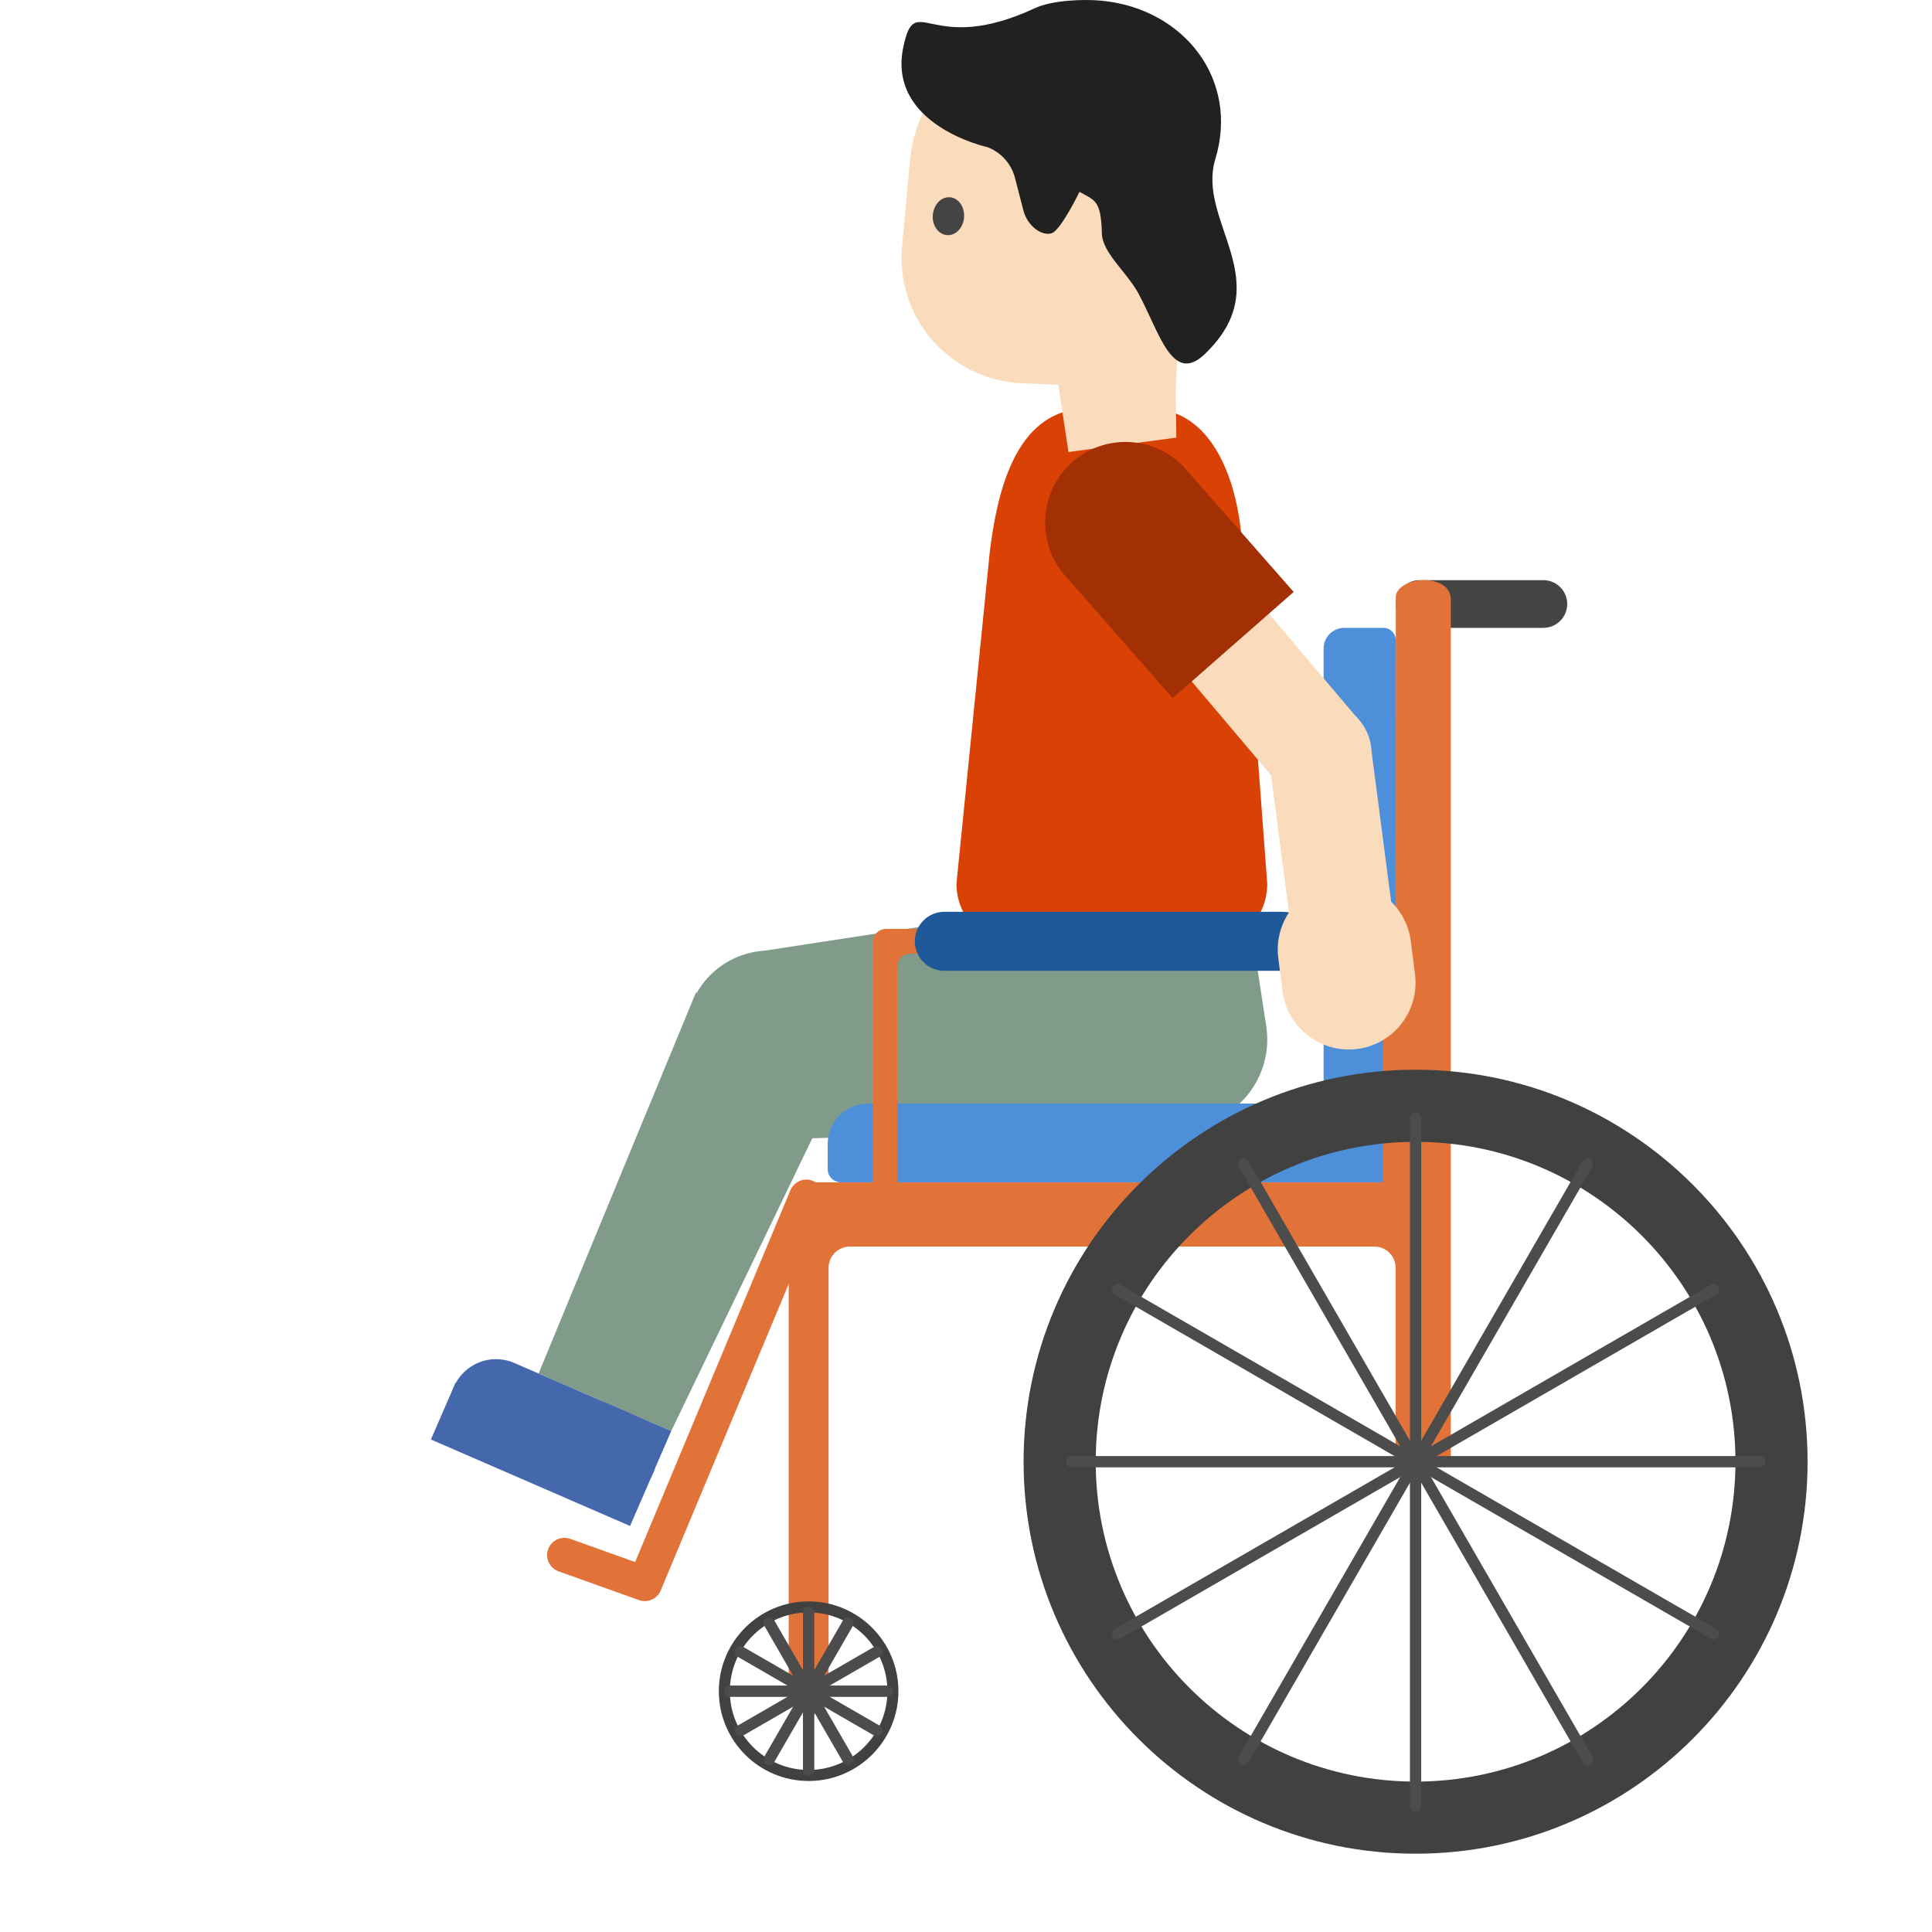
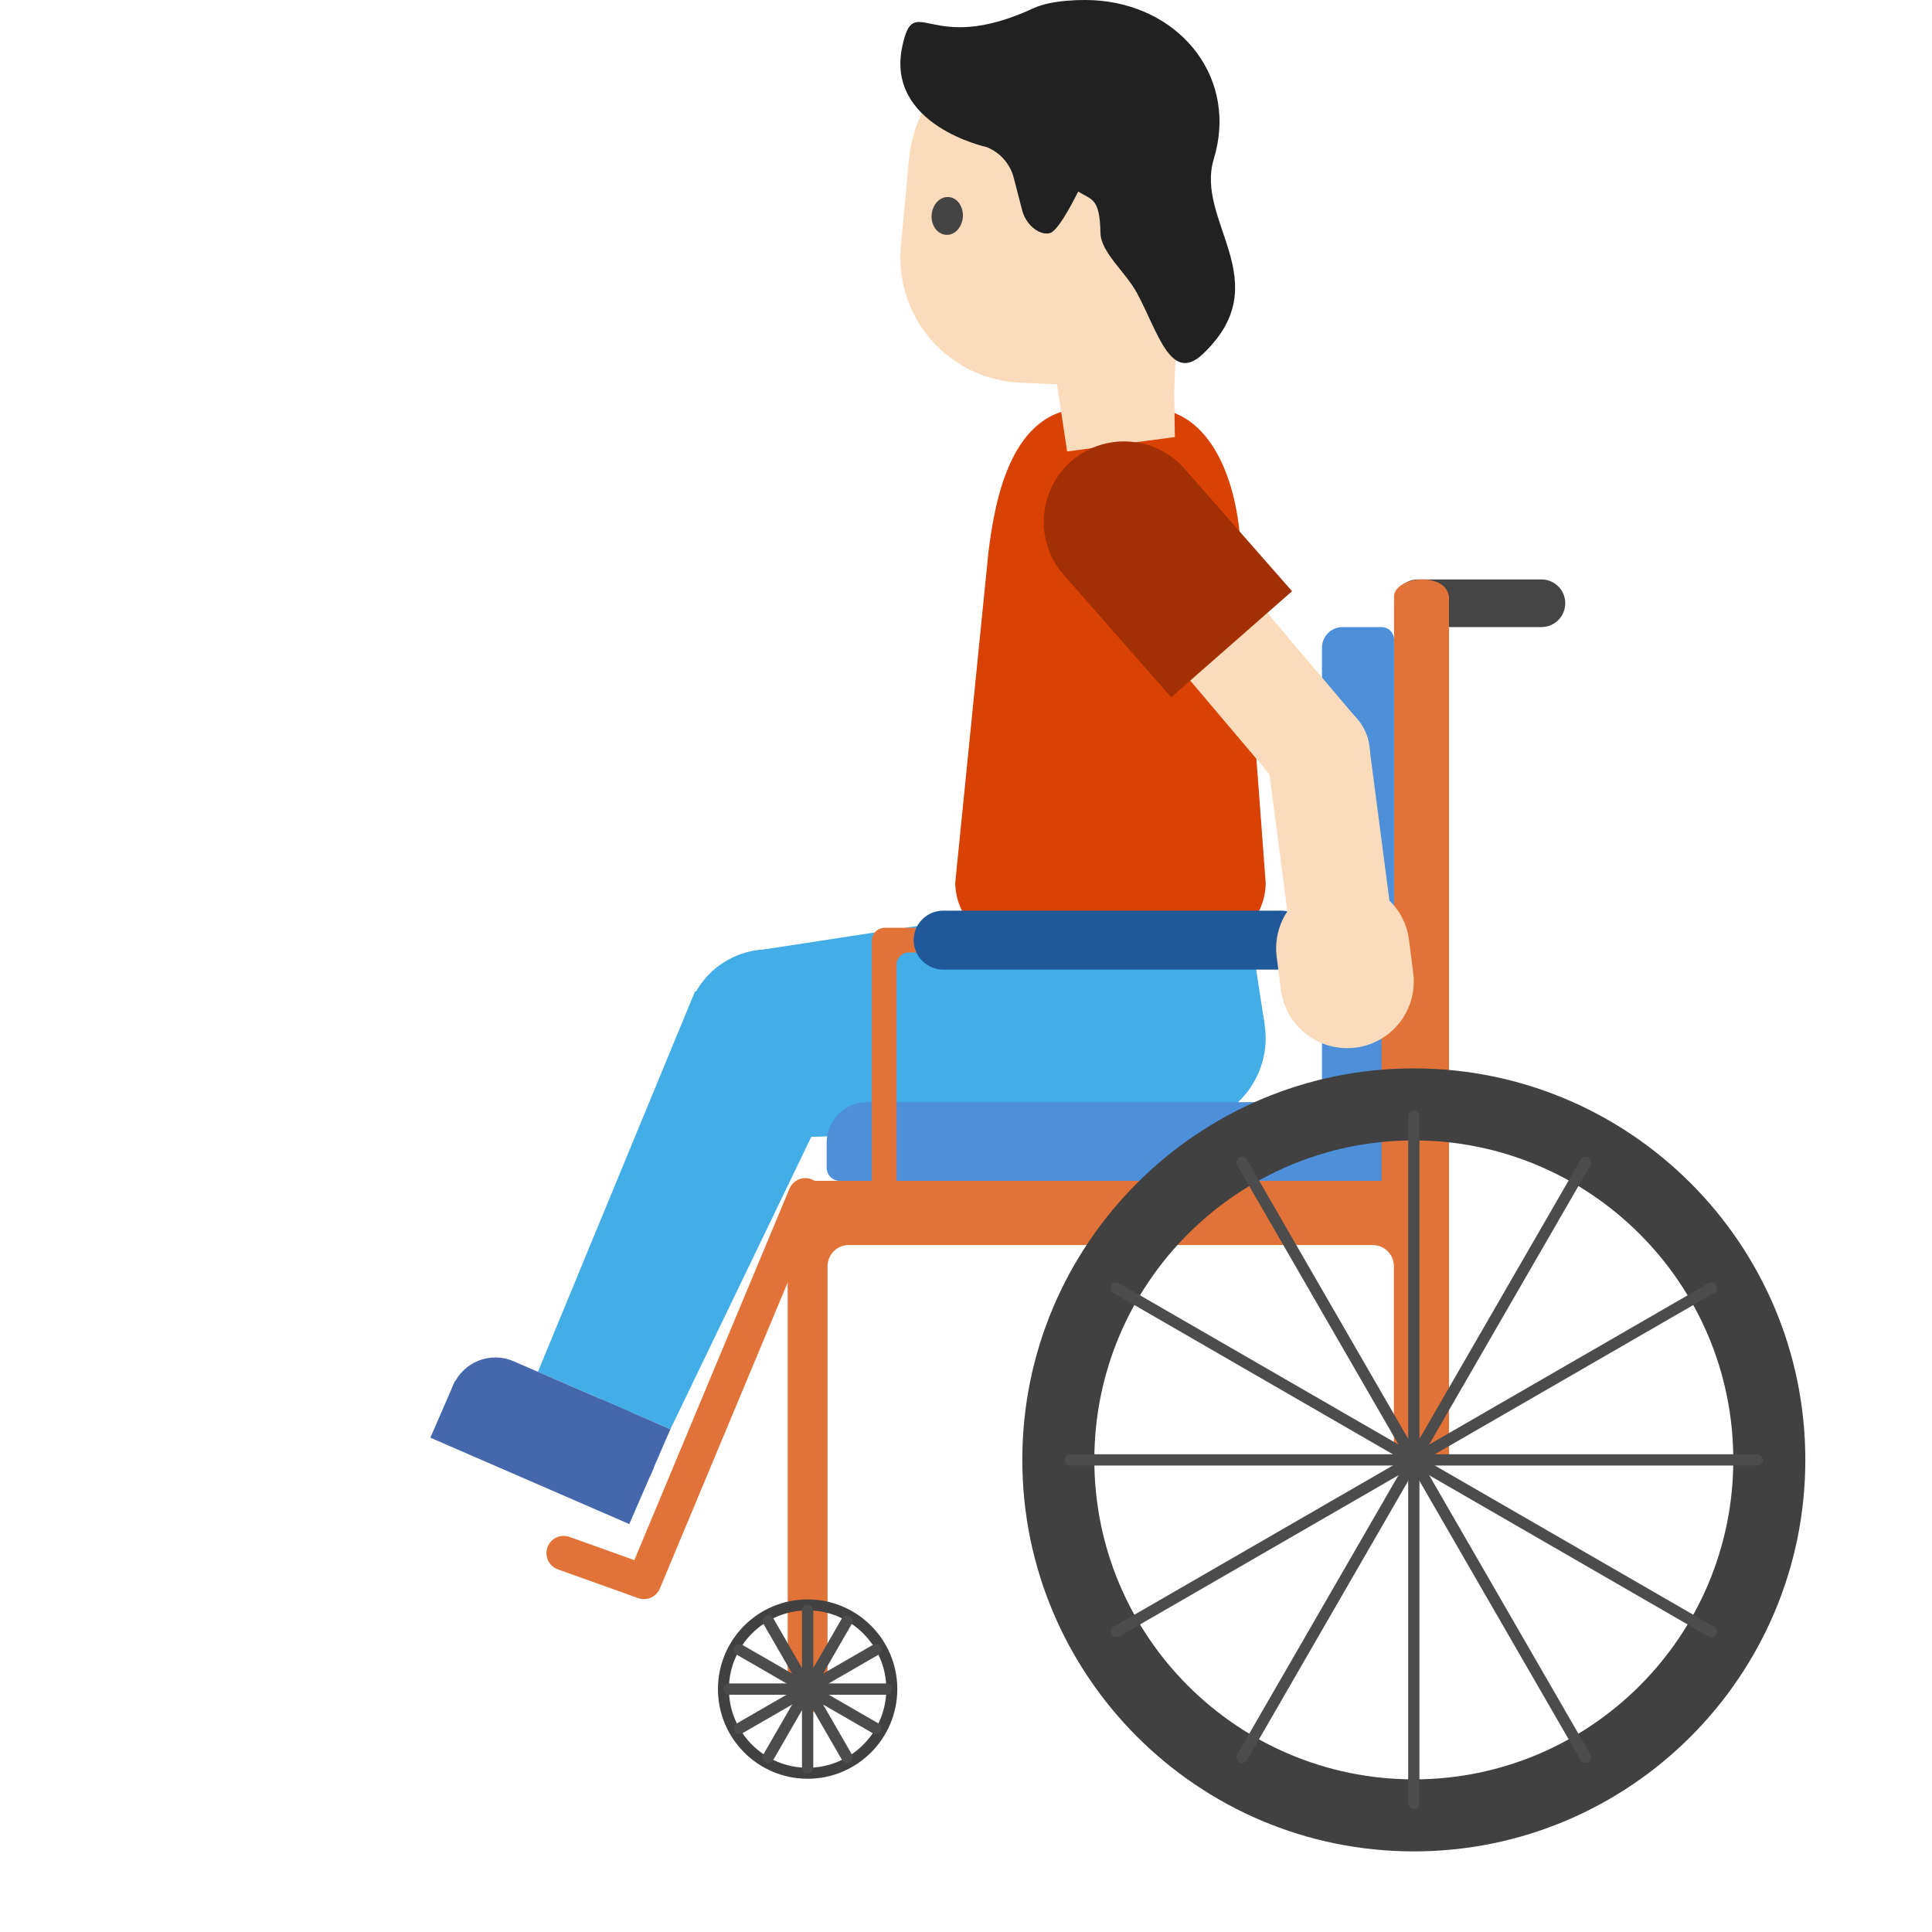
- <svg xmlns="http://www.w3.org/2000/svg" width="100%" height="100%" viewBox="0 0 128 128" version="1.1" xml:space="preserve" style="fill-rule:evenodd;clip-rule:evenodd;stroke-linecap:round;stroke-linejoin:round;stroke-miterlimit:1.5;">
-   <g transform="matrix(0.686704,0.726937,-0.726937,0.686704,75.4839,-32.102)">
-     <g transform="matrix(0.940823,0.200582,-0.200582,0.940823,27.819,-11.2384)">
-       <path d="M56.58,97.15L45.19,90.83L55.72,65.57L70.813,72.043L56.58,97.15Z" style="fill:rgb(129,155,138);fill-rule:nonzero;" />
+ <svg xmlns="http://www.w3.org/2000/svg" width="100%" height="100%" viewBox="0 0 534 534" version="1.1" xml:space="preserve" style="fill-rule:evenodd;clip-rule:evenodd;stroke-linecap:round;stroke-linejoin:round;stroke-miterlimit:1.5;">
+   <g>
+     <g>
+       <path d="M213.488,314.553l-2.104,-52.168l108.429,-16.602l9.299,65.164l-115.624,3.606Z" style="fill:#42ade7;fill-rule:nonzero;" />
    </g>
-     <g transform="matrix(0.921407,0.637254,-0.637254,0.921407,22.2003,-54.0698)">
-       <circle cx="100.597" cy="62.284" r="5.219" style="fill:rgb(129,155,138);" />
+     <g>
+       <path d="M349.542,283.251c2.035,13.291 -7.105,25.733 -20.396,27.768c-13.29,2.034 -25.733,-7.105 -27.767,-20.396c-2.034,-13.291 7.105,-25.733 20.396,-27.767c13.291,-2.035 25.733,7.104 27.767,20.395Z" style="fill:#42ade7;" />
    </g>
-     <g transform="matrix(1.02647,0.709914,-0.804869,1.16376,19.1722,-82.362)">
-       <rect x="97.204" y="60.409" width="7.987" height="8.265" style="fill:rgb(129,155,138);" />
+     <g>
+       <path d="M349.543,283.252l-6.284,-41.056l-48.167,7.372l6.283,41.056l48.168,-7.372Z" style="fill:#42ade7;" />
    </g>
  </g>
-   <g transform="matrix(0.918396,0,0,0.918396,16.3735,-4.39112)">
-     <path d="M69.01,73.11L55.76,73.11C53.242,73.11 51.17,71.038 51.17,68.52L53.57,44.63C54.05,40.75 55.26,34.27 60.55,34.27L65.13,34.27C69.69,34.27 71.59,39.66 71.79,44.41L73.59,68.53C73.6,71.05 71.55,73.11 69.01,73.11Z" style="fill:rgb(218,65,5);fill-rule:nonzero;" />
+   <g>
+     <path d="M332.3,261.47l-50.703,0c-9.636,0 -17.564,-7.929 -17.564,-17.564l9.184,-91.419c1.836,-14.847 6.467,-39.644 26.71,-39.644l17.526,-0c17.449,-0 24.72,20.626 25.485,38.802l6.888,92.299c0.038,9.643 -7.806,17.526 -17.526,17.526Z" style="fill:#da4105;fill-rule:nonzero;" />
  </g>
-   <g transform="matrix(0.717327,0,0,0.717327,33.8521,34.716)">
-     <g transform="matrix(1,0,0,1,5.47848,1.42109e-14)">
-       <g transform="matrix(1.843,0,0,1.843,-39.8784,-79.2615)">
-         <path d="M71.599,47.017C71.599,46.357 71.063,45.821 70.403,45.821L64.204,45.821C63.545,45.821 63.009,46.357 63.009,47.017C63.009,47.677 63.545,48.212 64.204,48.212L70.403,48.212C71.063,48.212 71.599,47.677 71.599,47.017Z" style="fill:rgb(69,69,69);" />
+   <g>
+     <g>
+       <g>
+         <path d="M432.635,166.74c-0,-3.635 -2.953,-6.588 -6.588,-6.588l-34.147,0c-3.63,0 -6.583,2.953 -6.583,6.588c0,3.636 2.953,6.583 6.583,6.583l34.147,-0c3.635,-0 6.588,-2.947 6.588,-6.583Z" style="fill:#454545;" />
      </g>
-       <g transform="matrix(1.843,0,0,1.843,-39.8784,-79.2615)">
-         <path d="M64.991,90.136C64.782,91.14 63.084,91.227 63,90L63,80.283C63,79.695 62.523,79.218 61.935,79.218L35.648,79.218C35.365,79.218 35.094,79.33 34.895,79.53C34.695,79.73 34.583,80 34.583,80.283L34.583,101.5C34.445,103.524 32.649,102.466 32.583,101.5L32.583,76.998C32.634,76.222 33.025,76.035 33.583,75.998L61.936,75.998C62.524,75.998 63,75.522 63,74.934C63.002,69.662 63.009,46.595 63.009,46.595C63.214,45.611 65.68,45.471 65.766,46.731L65.766,90C65.767,89.996 64.994,90.091 64.991,90.136Z" style="fill:rgb(226,115,56);fill-rule:nonzero;" />
+       <g>
+         <path d="M396.235,404.26c-1.151,5.531 -10.505,6.01 -10.967,-0.749l-0,-53.526c-0,-3.239 -2.628,-5.866 -5.867,-5.866l-144.801,-0c-1.559,-0 -3.052,0.616 -4.148,1.718c-1.102,1.102 -1.719,2.589 -1.719,4.148l0,116.873c-0.76,11.149 -10.653,5.322 -11.017,0l0,-134.968c0.281,-4.275 2.435,-5.305 5.509,-5.509l156.182,0c3.239,0 5.861,-2.622 5.861,-5.861c0.011,-29.04 0.049,-156.104 0.049,-156.104c1.129,-5.421 14.713,-6.192 15.187,0.749l0,238.346c0.006,-0.022 -4.252,0.501 -4.269,0.749Z" style="fill:#e27338;fill-rule:nonzero;" />
      </g>
-       <g transform="matrix(1.843,0,0,1.843,-47.294,-70.7295)">
-         <g transform="matrix(0.5625,0,0,0.5625,13.9817,41.7456)">
-           <path d="M42,90C46.415,90 50,93.585 50,98C50,102.415 46.415,106 42,106C37.585,106 34,102.415 34,98C34,93.585 37.585,90 42,90ZM42,90.981C45.874,90.981 49.019,94.126 49.019,98C49.019,101.874 45.874,105.019 42,105.019C38.126,105.019 34.981,101.874 34.981,98C34.981,94.126 38.126,90.981 42,90.981Z" style="fill:rgb(65,65,65);" />
+       <g>
+         <g>
+           <path d="M223.225,442.07c13.68,0 24.788,11.108 24.788,24.788c0,13.68 -11.108,24.789 -24.788,24.789c-13.68,-0 -24.788,-11.109 -24.788,-24.789c-0,-13.68 11.108,-24.788 24.788,-24.788Zm0,3.04c12.004,-0 21.749,9.745 21.749,21.748c-0,12.004 -9.745,21.749 -21.749,21.749c-12.004,-0 -21.748,-9.745 -21.748,-21.749c-0,-12.003 9.744,-21.748 21.748,-21.748Z" style="fill:#414141;" />
        </g>
-         <g transform="matrix(0.28125,0,0,0.28125,19.6067,71.5581)">
-           <path d="M64,75.963L64,104.037" style="fill:none;stroke:rgb(76,76,76);stroke-width:2.02px;" />
+         <g>
+           <path d="M223.225,445.111l0,43.494" style="fill:none;stroke:#4c4c4c;stroke-width:3.13px;" />
        </g>
-         <g transform="matrix(0.24357,0.140625,-0.140625,0.24357,34.6745,65.9493)">
-           <path d="M64,75.963L64,104.037" style="fill:none;stroke:rgb(76,76,76);stroke-width:2.02px;" />
+         <g>
+           <path d="M234.099,448.025l-21.747,37.667" style="fill:none;stroke:#4c4c4c;stroke-width:3.13px;" />
        </g>
-         <g transform="matrix(0.140625,0.24357,-0.24357,0.140625,50.528,68.6258)">
-           <path d="M64,75.963L64,104.037" style="fill:none;stroke:rgb(76,76,76);stroke-width:2.02px;" />
+         <g>
+           <path d="M242.059,455.985l-37.667,21.746" style="fill:none;stroke:#4c4c4c;stroke-width:3.13px;" />
        </g>
-         <g transform="matrix(7.80626e-17,0.28125,-0.28125,7.80626e-17,62.9192,78.8706)">
-           <path d="M64,75.963L64,104.037" style="fill:none;stroke:rgb(76,76,76);stroke-width:2.02px;" />
+         <g>
+           <path d="M244.972,466.858l-43.494,0" style="fill:none;stroke:#4c4c4c;stroke-width:3.13px;" />
        </g>
-         <g transform="matrix(-0.140625,0.24357,-0.24357,-0.140625,68.528,93.9383)">
-           <path d="M64,75.963L64,104.037" style="fill:none;stroke:rgb(76,76,76);stroke-width:2.02px;" />
+         <g>
+           <path d="M242.059,477.731l-37.667,-21.746" style="fill:none;stroke:#4c4c4c;stroke-width:3.13px;" />
        </g>
-         <g transform="matrix(-0.24357,0.140625,-0.140625,-0.24357,65.8514,109.792)">
-           <path d="M64,75.963L64,104.037" style="fill:none;stroke:rgb(76,76,76);stroke-width:2.02px;" />
+         <g>
+           <path d="M234.098,485.692l-21.747,-37.666" style="fill:none;stroke:#4c4c4c;stroke-width:3.13px;" />
        </g>
      </g>
-       <g transform="matrix(1.843,0,0,1.843,-39.8784,-79.2615)">
-         <path d="M63.001,72.05L36.561,72.05C35.444,72.05 34.539,72.955 34.539,74.072L34.539,75.337C34.539,75.702 34.835,75.998 35.2,75.998L62.32,75.998C62.5,75.998 62.674,75.926 62.802,75.798C62.929,75.67 63.001,75.497 63.001,75.316L63.001,72.05Z" style="fill:rgb(77,143,217);" />
+       <g>
+         <path d="M385.273,304.634l-145.644,-0c-6.153,-0 -11.138,4.985 -11.138,11.138l-0,6.968c-0,2.011 1.63,3.641 3.641,3.641l149.39,0c0.991,0 1.95,-0.396 2.655,-1.101c0.7,-0.706 1.096,-1.658 1.096,-2.656l0,-17.99Z" style="fill:#4d8fd9;" />
      </g>
-       <g transform="matrix(1.843,0,0,1.843,-39.8784,-79.2615)">
-         <path d="M63.009,48.839C63.009,48.493 62.728,48.212 62.382,48.212L60.426,48.212C59.854,48.212 59.391,48.676 59.391,49.248L59.391,72.05L63.009,72.05L63.009,48.839Z" style="fill:rgb(77,143,217);" />
+       <g>
+         <path d="M385.317,176.777c0,-1.906 -1.548,-3.454 -3.454,-3.454l-10.774,-0c-3.151,-0 -5.701,2.556 -5.701,5.707l-0,125.604l19.929,-0l0,-127.857Z" style="fill:#4d8fd9;" />
      </g>
-       <g transform="matrix(1.25238,0,0,1,-7.3421,0)">
-         <path d="M66.843,37.408C67.289,37.51 67.608,37.774 67.645,38.542L67.645,60.802C67.585,61.997 65.908,62.566 65.82,60.802L65.82,39.685L30.907,39.685C30.667,39.685 30.438,39.805 30.268,40.017C30.099,40.229 30.004,40.516 30.004,40.816L30.004,60.802C29.888,63.105 28.238,61.996 28.178,60.802L28.178,38.542C28.208,37.927 28.589,37.437 29.091,37.399L66.733,37.399C66.769,37.402 66.806,37.405 66.843,37.408Z" style="fill:rgb(226,115,56);fill-rule:nonzero;" />
+       <g>
+         <path d="M385.686,256.457c1.67,0.305 2.864,1.094 3.003,3.39l-0,66.532c-0.225,3.572 -6.502,5.272 -6.832,-0l0,-63.116l-130.686,0c-0.898,0 -1.755,0.359 -2.392,0.992c-0.632,0.634 -0.988,1.492 -0.988,2.388l0,59.736c-0.434,6.883 -6.61,3.569 -6.835,-0l-0,-66.532c0.112,-1.838 1.538,-3.303 3.418,-3.417l140.901,0c0.134,0.009 0.273,0.018 0.411,0.027Z" style="fill:#e27338;fill-rule:nonzero;" />
      </g>
-       <g transform="matrix(1.35467,0,0,1,-13.3932,-0.472337)">
-         <path d="M60.483,39.015C60.483,37.511 59.582,36.29 58.472,36.29L35.39,36.29C34.28,36.29 33.378,37.511 33.378,39.015C33.378,40.519 34.28,41.74 35.39,41.74L58.472,41.74C59.582,41.74 60.483,40.519 60.483,39.015Z" style="fill:rgb(32,89,153);" />
+       <g>
+         <path d="M362.285,259.849c0,-4.496 -3.648,-8.145 -8.142,-8.145l-93.457,0c-4.495,0 -8.147,3.649 -8.147,8.145c0,4.495 3.652,8.144 8.147,8.144l93.457,0c4.494,0 8.142,-3.649 8.142,-8.144Z" style="fill:#205999;" />
      </g>
-       <g transform="matrix(2.26282,0,0,2.26282,-66.7471,-117.046)">
-         <g transform="matrix(2,0,0,2,-20,-106)">
-           <path d="M42,90C46.415,90 50,93.585 50,98C50,102.415 46.415,106 42,106C37.585,106 34,102.415 34,98C34,93.585 37.585,90 42,90ZM42,91.472C45.603,91.472 48.528,94.397 48.528,98C48.528,101.603 45.603,104.528 42,104.528C38.397,104.528 35.472,101.603 35.472,98C35.472,94.397 38.397,91.472 42,91.472Z" style="fill:rgb(65,65,65);" />
+       <g>
+         <g>
+           <path d="M390.775,295.297c59.72,-0 108.213,48.492 108.213,108.212c-0,59.719 -48.493,108.212 -108.213,108.212c-59.719,-0 -108.212,-48.493 -108.212,-108.212c0,-59.72 48.493,-108.212 108.212,-108.212Zm0,19.911c48.736,-0 88.302,39.565 88.302,88.301c-0,48.736 -39.566,88.301 -88.302,88.301c-48.736,-0 -88.301,-39.565 -88.301,-88.301c0,-48.736 39.565,-88.301 88.301,-88.301Z" style="fill:#414141;" />
        </g>
-         <path d="M64,75.963L64,104.037" style="fill:none;stroke:rgb(76,76,76);stroke-width:0.46px;" />
-         <g transform="matrix(0.866025,0.5,-0.5,0.866025,53.5744,-19.9423)">
-           <path d="M64,75.963L64,104.037" style="fill:none;stroke:rgb(76,76,76);stroke-width:0.46px;" />
+         <path d="M390.775,308.573l0,189.872" style="fill:none;stroke:#4c4c4c;stroke-width:3.11px;" />
+         <g>
+           <path d="M438.243,321.292l-94.935,164.433" style="fill:none;stroke:#4c4c4c;stroke-width:3.11px;" />
        </g>
-         <g transform="matrix(0.5,0.866025,-0.866025,0.5,109.942,-10.4256)">
-           <path d="M64,75.963L64,104.037" style="fill:none;stroke:rgb(76,76,76);stroke-width:0.46px;" />
+         <g>
+           <path d="M472.991,356.041l-164.434,94.936" style="fill:none;stroke:#4c4c4c;stroke-width:3.11px;" />
        </g>
-         <g transform="matrix(2.77556e-16,1,-1,2.77556e-16,154,26)">
-           <path d="M64,75.963L64,104.037" style="fill:none;stroke:rgb(76,76,76);stroke-width:0.46px;" />
+         <g>
+           <path d="M485.711,403.509l-189.871,-0" style="fill:none;stroke:#4c4c4c;stroke-width:3.11px;" />
        </g>
-         <g transform="matrix(-0.5,0.866025,-0.866025,-0.5,173.942,79.5744)">
-           <path d="M64,75.963L64,104.037" style="fill:none;stroke:rgb(76,76,76);stroke-width:0.46px;" />
+         <g>
+           <path d="M472.991,450.977l-164.434,-94.936" style="fill:none;stroke:#4c4c4c;stroke-width:3.11px;" />
        </g>
-         <g transform="matrix(-0.866025,0.5,-0.5,-0.866025,164.426,135.942)">
-           <path d="M64,75.963L64,104.037" style="fill:none;stroke:rgb(76,76,76);stroke-width:0.46px;" />
+         <g>
+           <path d="M438.246,485.724l-94.936,-164.434" style="fill:none;stroke:#4c4c4c;stroke-width:3.11px;" />
        </g>
      </g>
    </g>
-     <g transform="matrix(1,0,0,1,5.47848,-6.00073)">
-       <path d="M21.807,68.146L6.88,103.889L-0.543,101.232" style="fill:none;stroke:rgb(226,115,56);stroke-width:3.19px;" />
+     <g>
+       <path d="M222.603,330.394l-44.615,106.831l-22.186,-7.942" style="fill:none;stroke:#e27338;stroke-width:9.53px;" />
    </g>
  </g>
-   <g transform="matrix(-0.455105,0.754592,-0.754592,-0.455105,142.475,64.7284)">
-     <g transform="matrix(0.956731,-0.100237,0.100237,0.956731,14.8235,14.9728)">
-       <g transform="matrix(0.677079,-0.73591,0.73591,0.677079,-67.3195,53.0202)">
-         <circle cx="51.13" cy="93.56" r="6.54" style="fill:rgb(129,155,138);" />
+   <g>
+     <g>
+       <g>
+         <path d="M233.818,276.743c4.831,11.798 -0.824,25.299 -12.622,30.13c-11.798,4.832 -25.3,-0.824 -30.131,-12.622c-4.832,-11.798 0.824,-25.299 12.622,-30.131c11.798,-4.831 25.299,0.825 30.131,12.623Z" style="fill:#42ade7;" />
      </g>
-       <g transform="matrix(-0.183449,-0.983029,0.983029,-0.183449,-47.2217,146.219)">
-         <path d="M51.386,126.289L40.223,124.539L44.65,92.62L57.46,95.571L51.386,126.289Z" style="fill:rgb(129,155,138);fill-rule:nonzero;" />
+       <g>
+         <path d="M185.29,395.046l-36.613,-15.884l43.445,-105.201l41.179,21.45l-48.011,99.635Z" style="fill:#42ade7;fill-rule:nonzero;" />
      </g>
    </g>
-     <g transform="matrix(-0.274047,-0.922106,0.922106,-0.274047,-9.69521,158.6)">
-       <path d="M47.52,126.55L37.85,125.03C36.112,124.759 34.816,123.247 34.816,121.488C34.816,121.301 34.831,121.114 34.86,120.93C35.17,118.97 37,117.63 38.96,117.94L48.63,119.46C50.59,119.77 51.93,121.6 51.62,123.56C51.315,125.504 49.465,126.853 47.52,126.55Z" style="fill:rgb(69,104,173);fill-rule:nonzero;" />
-       <path d="M34.907,120.575L51.672,123.209L50.919,128L34.154,125.366L34.907,120.575Z" style="fill:rgb(69,104,173);fill-rule:nonzero;" />
-       <path d="M46.38,119.101L52.169,120.011L51.557,123.903L45.768,122.993L46.38,119.101Z" style="fill:rgb(69,104,173);fill-rule:nonzero;" />
+     <g>
+       <path d="M163.597,413.277l-31.713,-13.773c-5.702,-2.468 -8.791,-8.787 -7.231,-14.801c0.166,-0.639 0.383,-1.265 0.645,-1.868c2.798,-6.426 10.243,-9.385 16.669,-6.586l31.713,13.773c6.426,2.798 9.384,10.243 6.586,16.669c-2.767,6.376 -10.288,9.347 -16.669,6.586Z" style="fill:#4568ad;fill-rule:nonzero;" />
+       <path d="M125.774,381.663l54.981,23.874l-6.823,15.712l-54.982,-23.874l6.824,-15.712Z" style="fill:#4568ad;fill-rule:nonzero;" />
+       <path d="M166.306,386.799l18.985,8.246l-5.545,12.763l-18.984,-8.246l5.544,-12.763Z" style="fill:#4568ad;fill-rule:nonzero;" />
    </g>
  </g>
-   <g transform="matrix(0.918396,0,0,0.918396,16.3735,-4.39112)">
-     <path d="M66.9,26.13L67.03,36.35L59.25,37.39L56.22,17.31L66.9,26.13Z" style="fill:#fadcbc;fill-rule:nonzero;" />
+   <g>
+     <path d="M324.226,81.694l0.497,39.108l-29.771,3.98l-11.595,-76.839l40.869,33.751Z" style="fill:#fadcbc;fill-rule:nonzero;" />
  </g>
-   <g transform="matrix(0.916199,-0.0634989,0.0634989,0.916199,14.6967,-0.314557)">
+   <g>
    <g>
-       <path d="M68.71,16.23L66.67,33.16L55.62,31.91C50.48,31.33 46.87,26.57 47.7,21.47L48.71,15.28C49.64,9.56 55.3,5.89 60.9,7.38L63.12,7.97C66.77,8.95 69.16,12.47 68.71,16.23Z" style="fill:#fadcbc;fill-rule:nonzero;" />
+       <path d="M327.831,42.468l-3.309,65.17l-42.514,-1.848c-19.775,-0.854 -34.816,-18.071 -32.997,-37.759l2.218,-23.898c2.037,-22.082 22.673,-37.59 44.445,-33.383l8.631,1.665c14.193,2.775 24.249,15.58 23.526,30.053Z" style="fill:#fadcbc;fill-rule:nonzero;" />
    </g>
-     <path d="M52.31,19.68C52.2,20.43 51.62,20.97 51,20.88C50.38,20.79 49.96,20.12 50.07,19.37C50.18,18.62 50.76,18.08 51.38,18.17C52,18.25 52.41,18.93 52.31,19.68" style="fill:rgb(68,68,68);fill-rule:nonzero;" />
-     <g transform="matrix(0.987387,0.0684327,-0.0684327,0.987387,1.65181,-5.05761)">
-       <path d="M70.326,31.373C67.946,33.651 67.007,29.712 65.482,26.925C64.635,25.377 62.863,23.982 62.83,22.56C62.773,20.06 62.26,20.17 61.2,19.54C61.2,19.54 59.85,22.335 59.168,22.56C58.486,22.785 57.417,22.075 57.11,20.89L56.5,18.53C56.236,17.508 55.494,16.673 54.51,16.29C54.51,16.29 47.15,14.697 48.362,8.971C49.253,4.762 50.263,9.735 57.96,6.15C59.211,5.567 61.53,5.482 62.83,5.612C68.85,6.202 72.859,11.379 71.099,17.161C69.705,21.74 75.809,26.121 70.326,31.373Z" style="fill:#212121;fill-rule:nonzero;" />
+     <path d="M266.136,59.978c-0.221,2.892 -2.292,5.107 -4.683,4.927c-2.391,-0.179 -4.171,-2.626 -3.95,-5.518c0.222,-2.892 2.293,-5.107 4.684,-4.928c2.388,0.142 4.133,2.629 3.949,5.519" style="fill:#444;fill-rule:nonzero;" />
+     <g>
+       <path d="M332.56,97.769c-9.014,8.627 -12.57,-6.291 -18.346,-16.847c-3.208,-5.863 -9.92,-11.146 -10.045,-16.532c-0.215,-9.469 -2.158,-9.052 -6.173,-11.438c-0,-0 -5.113,10.586 -7.696,11.438c-2.583,0.852 -6.632,-1.837 -7.795,-6.325l-2.31,-8.939c-1,-3.87 -3.81,-7.033 -7.537,-8.484c-0,0 -27.876,-6.033 -23.285,-27.72c3.374,-15.941 7.2,2.894 36.352,-10.684c4.738,-2.208 13.521,-2.53 18.444,-2.038c22.801,2.235 37.985,21.842 31.319,43.741c-5.28,17.343 17.839,33.936 -2.928,53.828Z" style="fill:#212121;fill-rule:nonzero;" />
    </g>
  </g>
-   <g transform="matrix(0.787234,-0.472985,0.472985,0.787234,5.01011,30.5338)">
-     <path d="M69.732,63.733L62.418,64.924L60.01,50.13L67.324,48.94L69.732,63.733Z" style="fill:#fadcbc;fill-rule:nonzero;" />
+   <g>
+     <path d="M375.209,198.852l-21.643,18.321l-37.054,-43.781l21.645,-18.318l37.052,43.778Z" style="fill:#fadcbc;fill-rule:nonzero;" />
  </g>
-   <g transform="matrix(0.0310539,-0.917871,0.917871,0.0310539,26.3302,108.56)">
-     <circle cx="66.05" cy="64.33" r="3.75" style="fill:#fadcbc;" />
+   <g>
+     <path d="M349.941,207.566c0.268,-7.915 6.912,-14.124 14.827,-13.856c7.916,0.267 14.125,6.911 13.857,14.827c-0.268,7.915 -6.912,14.124 -14.827,13.856c-7.916,-0.268 -14.124,-6.911 -13.857,-14.827Z" style="fill:#fadcbc;" />
  </g>
-   <g transform="matrix(0.787234,-0.472985,0.472985,0.787234,5.01011,30.5338)">
-     <path d="M59.02,55.43L70.45,53.36L68.33,41.67C67.788,38.967 65.392,37.004 62.635,37.004C59.448,37.004 56.826,39.626 56.826,42.813C56.826,43.123 56.85,43.433 56.9,43.74L59.02,55.43Z" style="fill:rgb(162,48,4);fill-rule:nonzero;" />
+   <g>
+     <path d="M323.709,192.728l33.413,-29.316l-29.992,-34.167c-7.105,-7.798 -18.833,-9.515 -27.876,-4.082c-10.454,6.281 -13.887,20.049 -7.607,30.503c0.611,1.017 1.301,1.986 2.07,2.895l29.992,34.167Z" style="fill:#a23004;fill-rule:nonzero;" />
  </g>
-   <g transform="matrix(0.787234,-0.472985,0.472985,0.787234,5.01011,30.5338)">
-     <path d="M64.284,77.709L57.492,74.746L62.565,63.114L69.357,66.077L64.284,77.709Z" style="fill:#fadcbc;fill-rule:nonzero;" />
+   <g>
+     <path d="M384.883,255.432l-28.118,3.666l-6.284,-48.152l28.118,-3.667l6.284,48.153Z" style="fill:#fadcbc;fill-rule:nonzero;" />
  </g>
-   <g transform="matrix(0.787234,-0.472985,0.472985,0.787234,5.01011,30.5338)">
-     <path d="M57.4,83.98C58.012,84.25 58.674,84.389 59.342,84.389C61.249,84.389 62.984,83.256 63.75,81.51L64.72,79.3C64.99,78.688 65.129,78.026 65.129,77.358C65.129,75.451 63.996,73.716 62.25,72.95C61.638,72.68 60.976,72.541 60.308,72.541C58.401,72.541 56.666,73.674 55.9,75.42L54.93,77.63C54.661,78.241 54.522,78.902 54.522,79.57C54.522,81.477 55.654,83.212 57.4,83.98Z" style="fill:#fadcbc;fill-rule:nonzero;" />
+   <g>
+     <path d="M374.661,289.568c2.539,-0.32 4.985,-1.169 7.176,-2.485c6.255,-3.759 9.713,-10.894 8.785,-18.131l-1.174,-9.161c-0.32,-2.539 -1.169,-4.985 -2.485,-7.176c-3.759,-6.255 -10.894,-9.713 -18.131,-8.785c-2.54,0.32 -4.985,1.169 -7.176,2.486c-6.255,3.758 -9.713,10.894 -8.785,18.13l1.174,9.161c0.321,2.534 1.168,4.977 2.485,7.168c3.758,6.255 10.89,9.715 18.131,8.793Z" style="fill:#fadcbc;fill-rule:nonzero;" />
  </g>
</svg>
